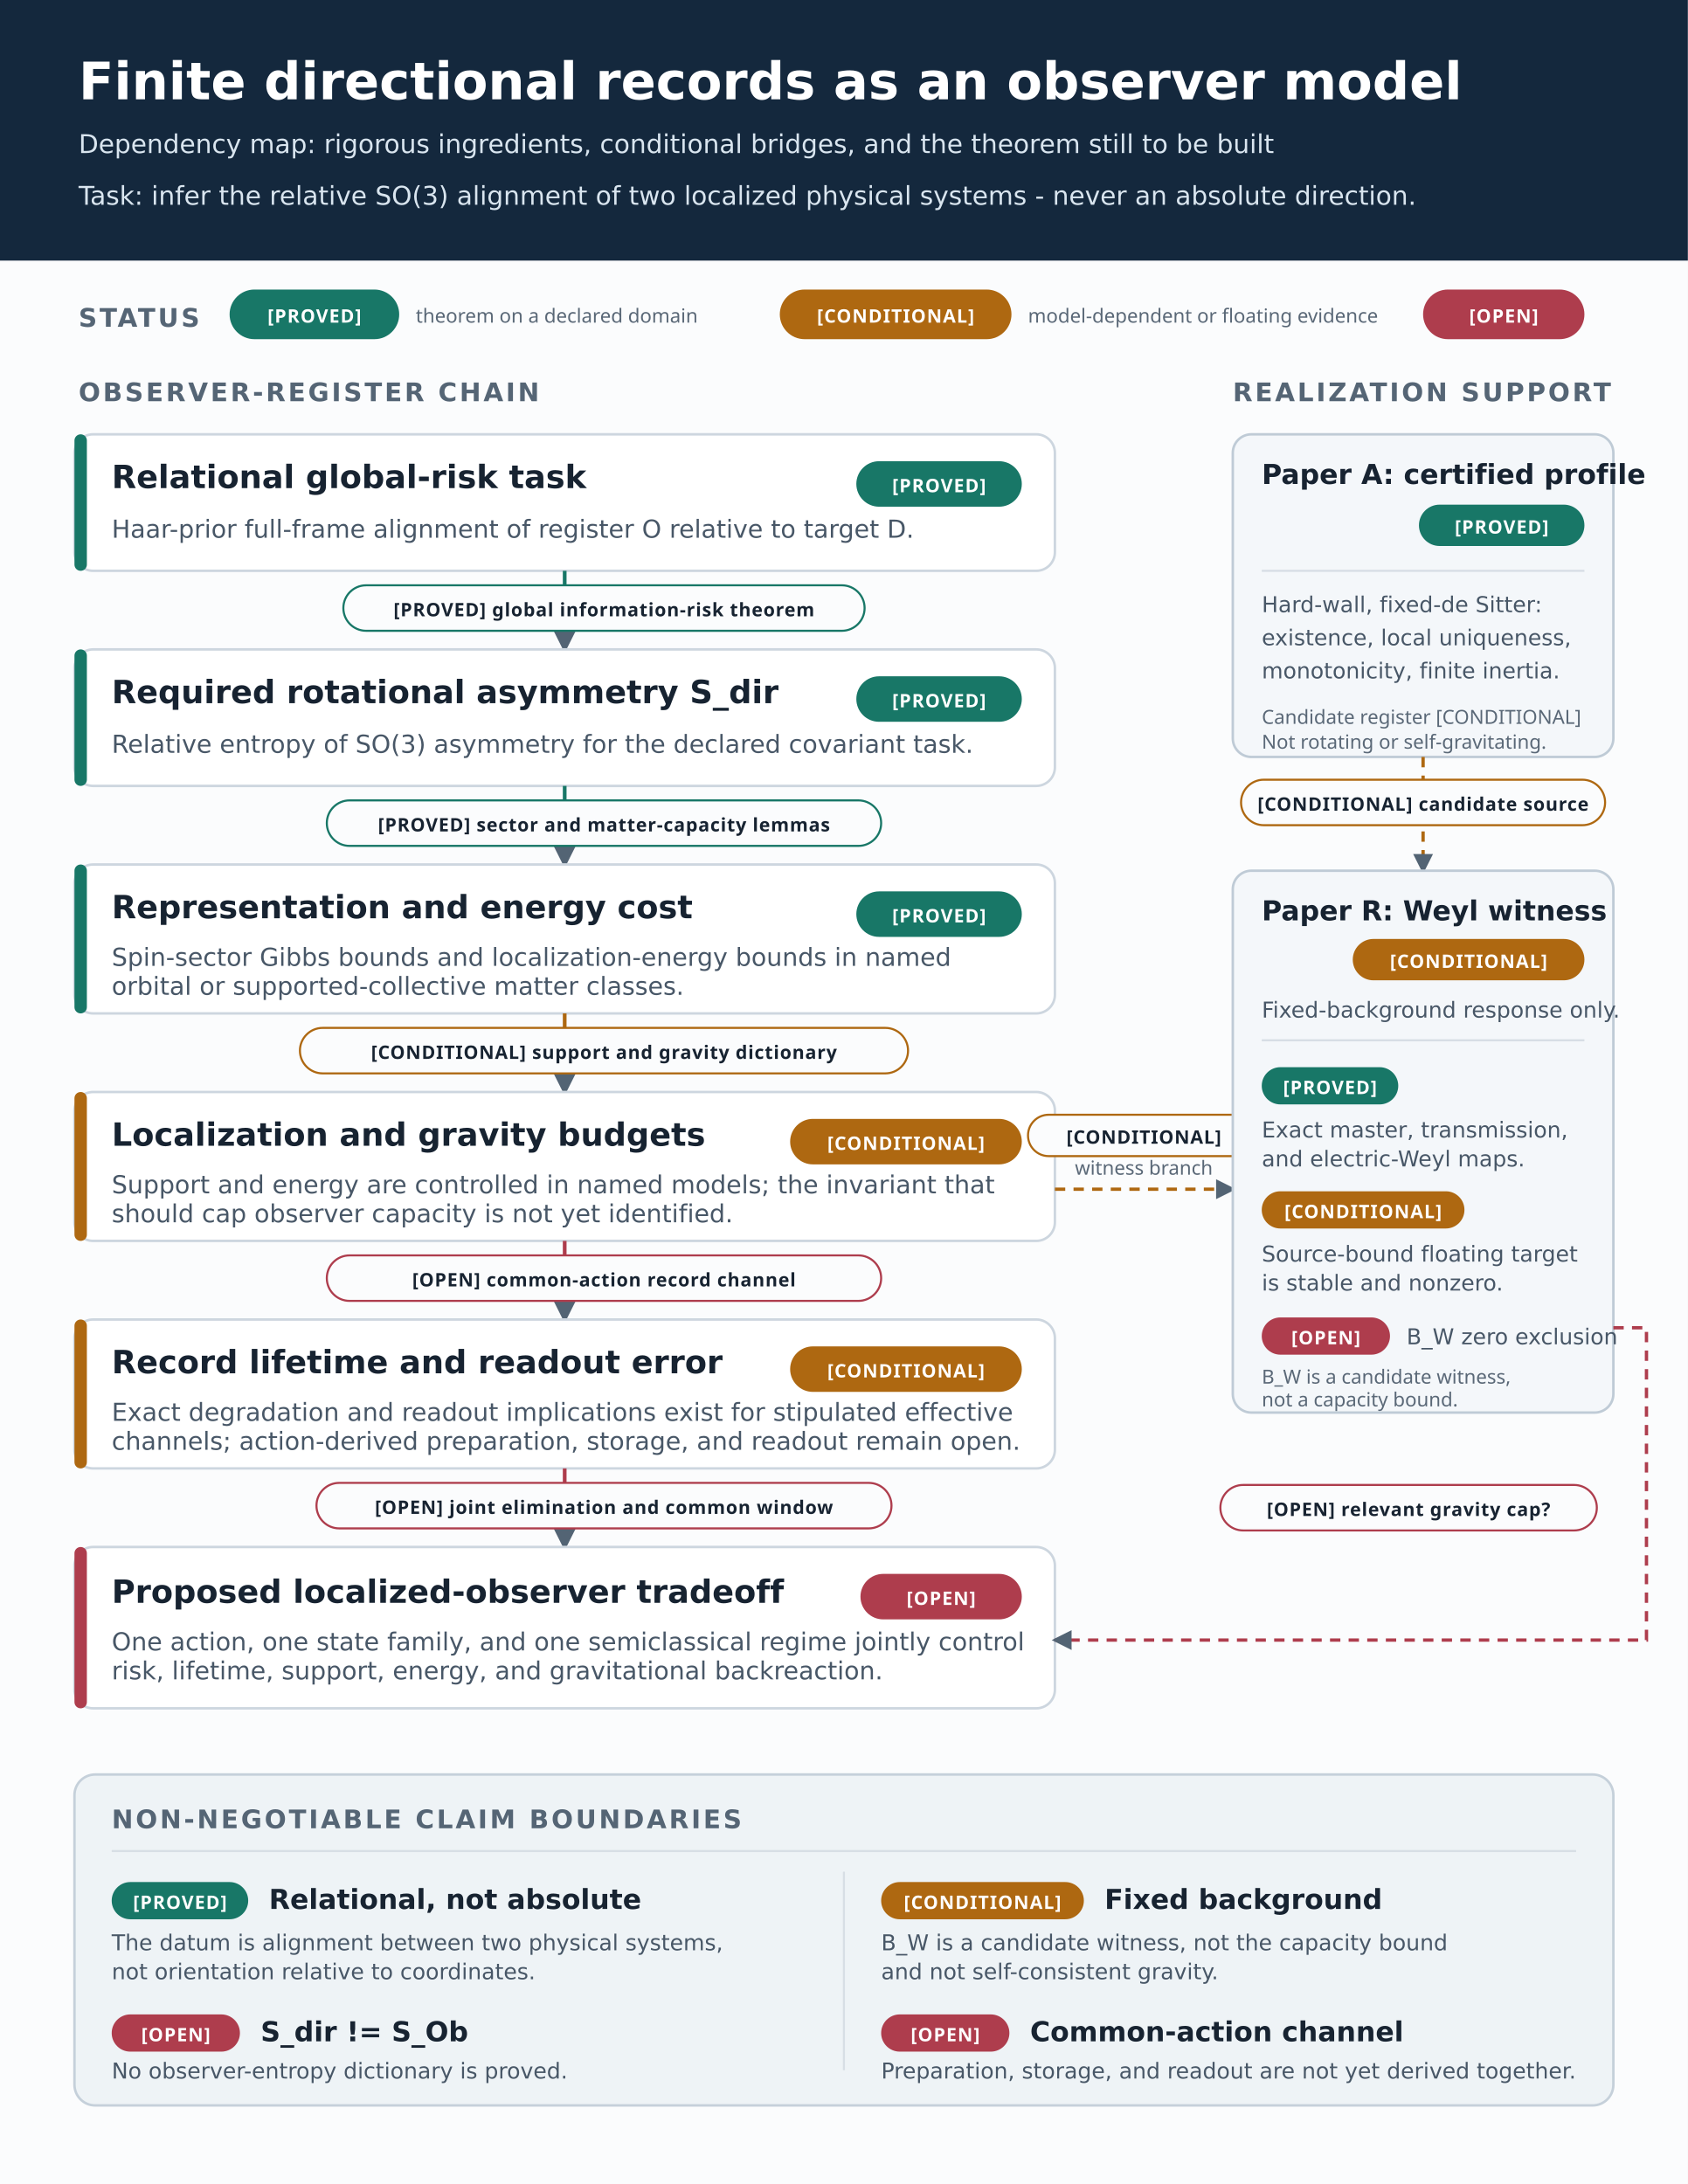
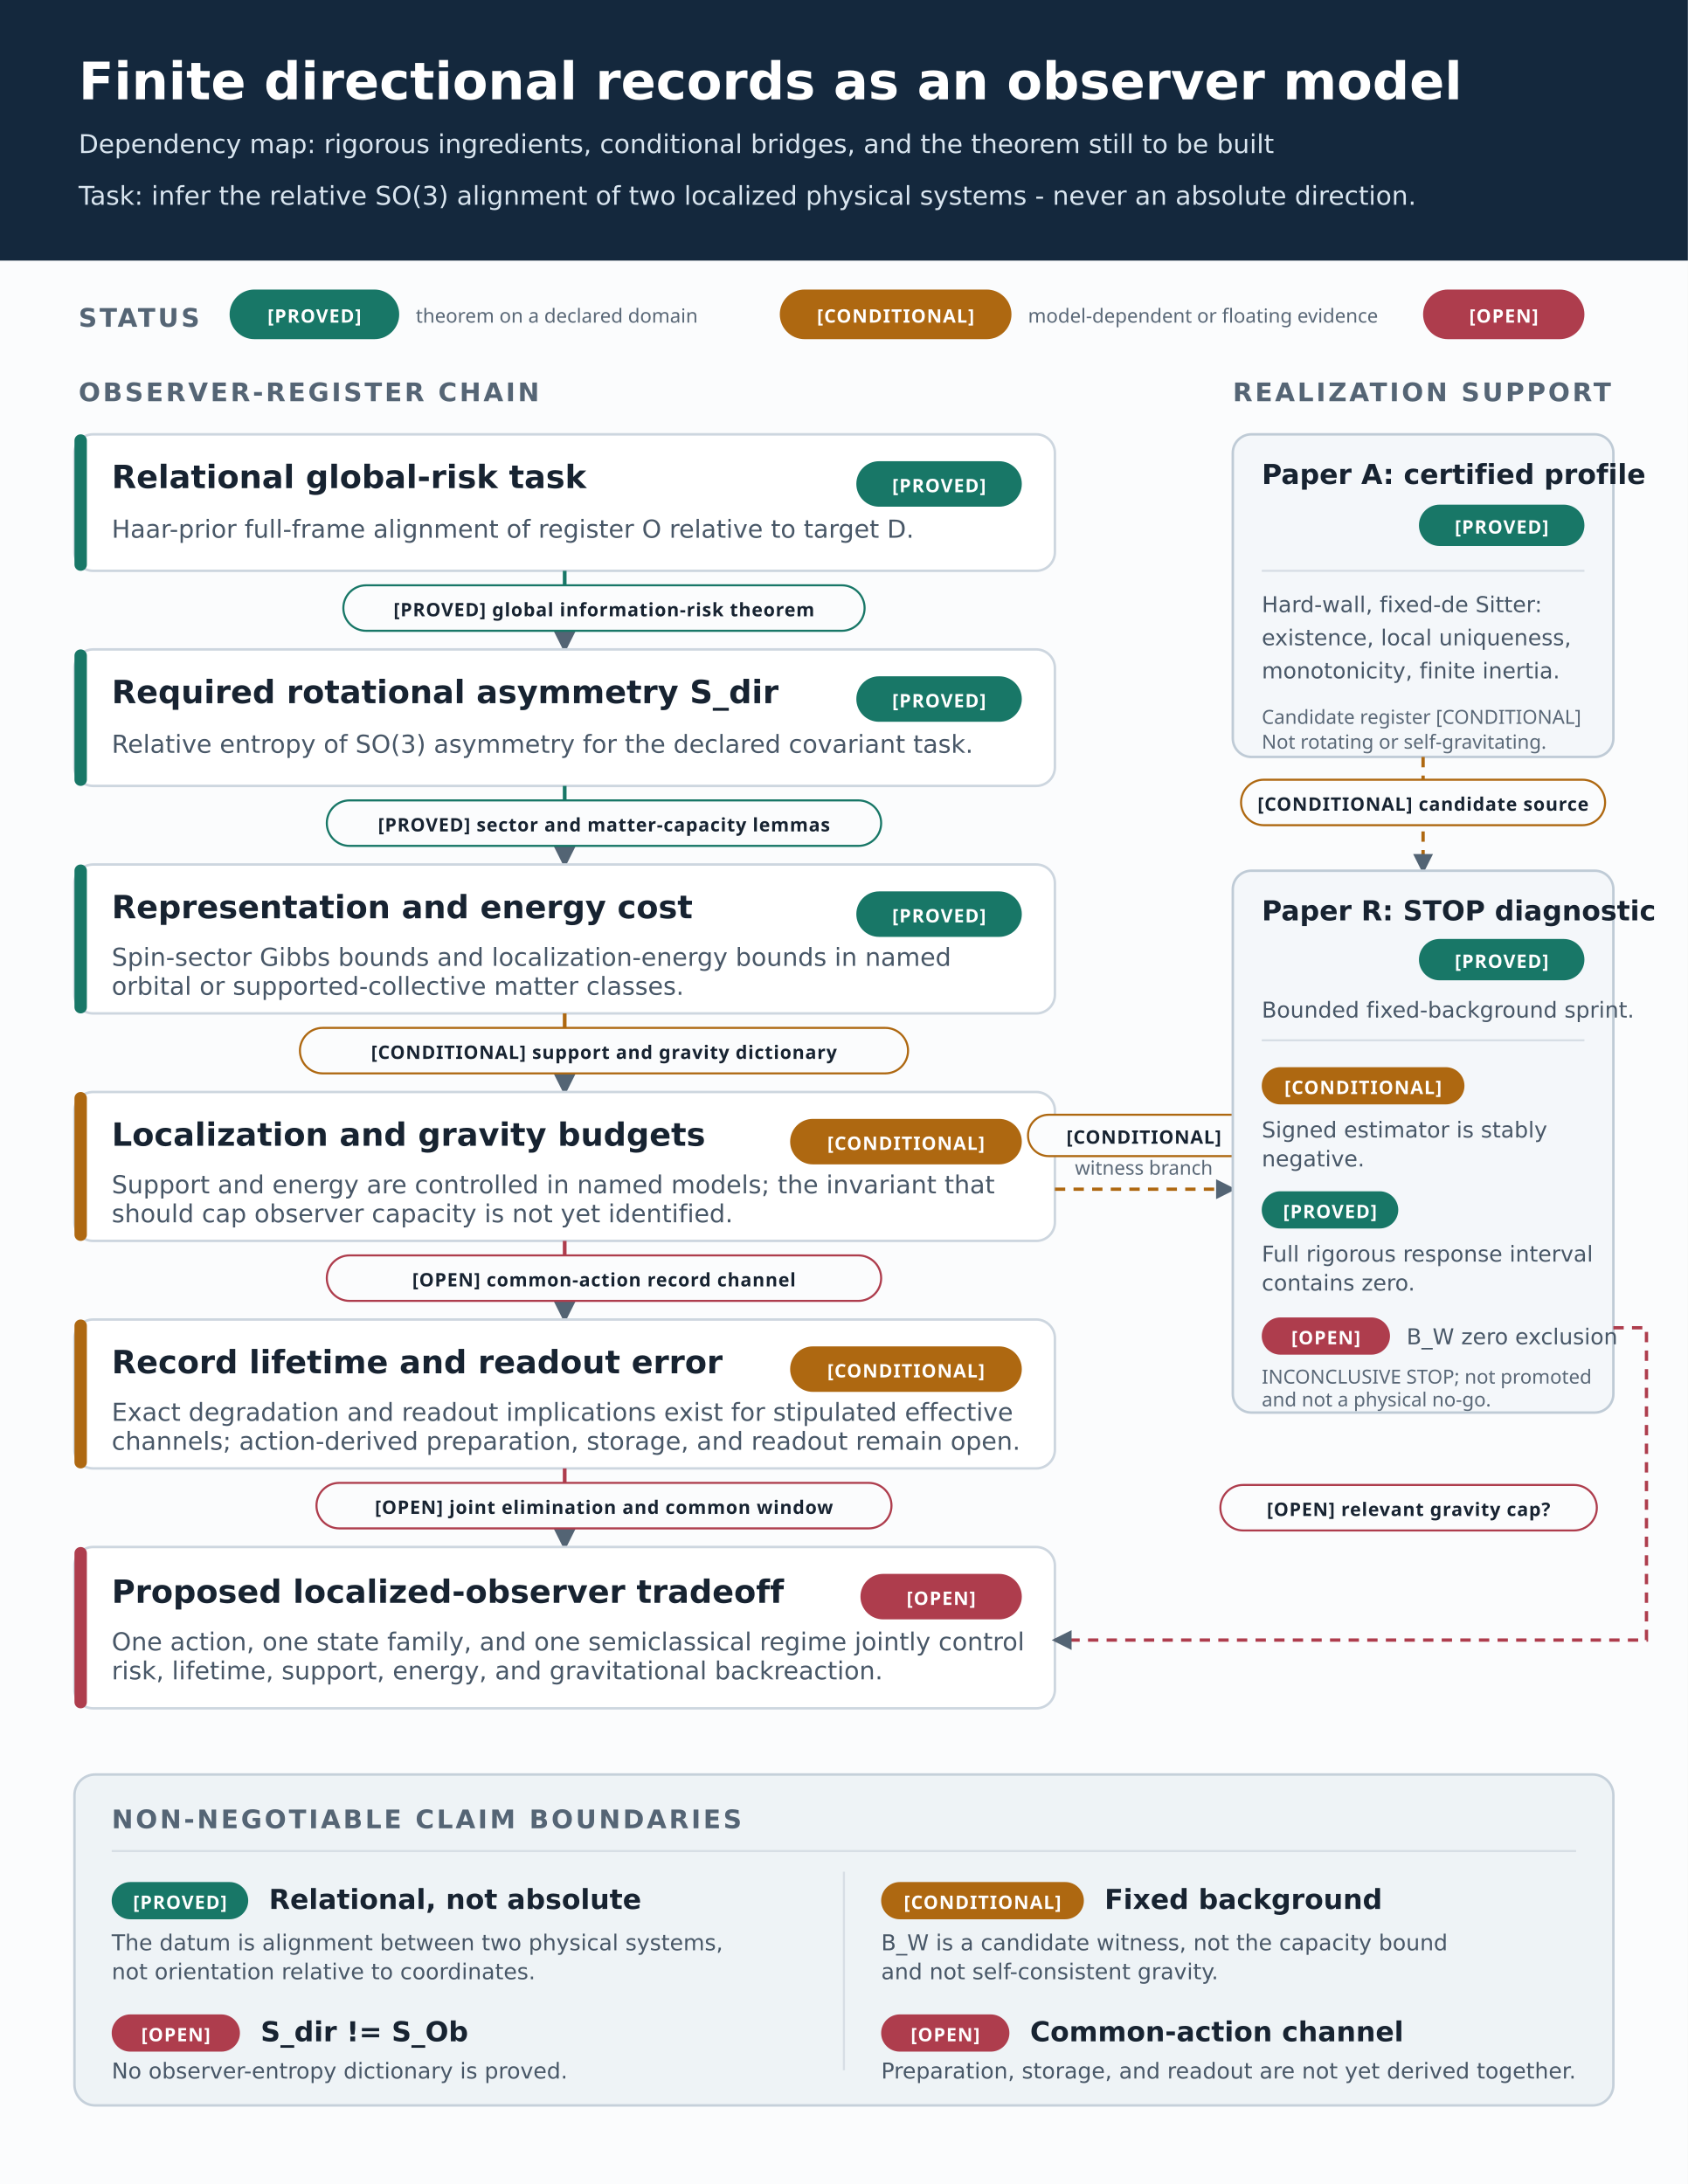
<svg xmlns="http://www.w3.org/2000/svg" width="8.5in" height="11in" viewBox="0 0 816 1056" role="img" aria-labelledby="title desc">
  <defs>
    <style>
      .page { fill: #fbfcfd; }
      .header { fill: #14283d; }
      .card { fill: #ffffff; stroke: #cdd6df; stroke-width: 1.2; }
      .side-card { fill: #f4f7fa; stroke: #bfcbd6; stroke-width: 1.2; }
      .title { font: 700 25px "DejaVu Sans", sans-serif; fill: #ffffff; }
      .subtitle { font: 400 12.5px "DejaVu Sans", sans-serif; fill: #d9e5ef; }
      .section { font: 700 12.4px "DejaVu Sans", sans-serif; letter-spacing: 1.2px; fill: #556575; }
      .node-title { font: 700 15.5px "DejaVu Sans", sans-serif; fill: #172331; }
      .node-body { font: 400 12px "DejaVu Sans", sans-serif; fill: #485767; }
      .side-title { font: 700 13.3px "DejaVu Sans", sans-serif; fill: #172331; }
      .side-body { font: 400 10.6px "DejaVu Sans", sans-serif; fill: #485767; }
      .tiny { font: 400 9.4px sans-serif; fill: #5a6877; }
      .status { font: 700 9px sans-serif; letter-spacing: 0.45px; fill: #ffffff; }
      .status-dark { font: 700 9px sans-serif; letter-spacing: 0.35px; fill: #172331; }
      .proved { fill: #187767; }
      .conditional { fill: #ae6811; }
      .open { fill: #ae3d4d; }
      .proved-line { stroke: #187767; }
      .conditional-line { stroke: #ae6811; }
      .open-line { stroke: #ae3d4d; }
      .divider { stroke: #d7dee5; stroke-width: 1; }
      .arrow { fill: none; stroke-width: 1.8; marker-end: url(#arrowhead); }
      .branch { fill: none; stroke-width: 1.6; stroke-dasharray: 5 4; marker-end: url(#arrowhead); }
    </style>
    <marker id="arrowhead" viewBox="0 0 10 10" refX="8.4" refY="5" markerWidth="6" markerHeight="6" orient="auto-start-reverse">
      <path d="M 0 0 L 10 5 L 0 10 z" fill="#536474" />
    </marker>
  </defs>
  <rect class="page" x="0" y="0" width="816" height="1056" />
  <rect class="header" x="0" y="0" width="816" height="126" />
  <text class="title" x="38" y="48">Finite directional records as an observer model</text>
  <text class="subtitle" x="38" y="74">Dependency map: rigorous ingredients, conditional bridges, and the theorem still to be built</text>
  <text class="subtitle" x="38" y="99">Task: infer the relative SO(3) alignment of two localized physical systems - never an absolute direction.</text>
  <text class="section" x="38" y="158">STATUS</text>
  <rect class="proved" x="111" y="140" width="82" height="24" rx="12" />
  <text class="status" x="152" y="156" text-anchor="middle">[PROVED]</text>
  <text class="tiny" x="201" y="156">theorem on a declared domain</text>
  <rect class="conditional" x="377" y="140" width="112" height="24" rx="12" />
  <text class="status" x="433" y="156" text-anchor="middle">[CONDITIONAL]</text>
  <text class="tiny" x="497" y="156">model-dependent or floating evidence</text>
  <rect class="open" x="688" y="140" width="78" height="24" rx="12" />
  <text class="status" x="727" y="156" text-anchor="middle">[OPEN]</text>
  <text class="section" x="38" y="194">OBSERVER-REGISTER CHAIN</text>
  <text class="section" x="596" y="194">REALIZATION SUPPORT</text>
  <rect class="card" x="36" y="210" width="474" height="66" rx="9" />
  <rect class="proved" x="36" y="210" width="6" height="66" rx="3" />
  <text class="node-title" x="54" y="236">Relational global-risk task</text>
  <text class="node-body" x="54" y="260">Haar-prior full-frame alignment of register O relative to target D.</text>
  <rect class="proved" x="414" y="223" width="80" height="22" rx="11" />
  <text class="status" x="454" y="238" text-anchor="middle">[PROVED]</text>
  <path class="arrow proved-line" d="M 273 276 L 273 314" />
  <rect x="166" y="283" width="252" height="22" rx="11" fill="#fbfcfd" stroke="#187767" stroke-width="1" />
  <text class="status-dark" x="292" y="298" text-anchor="middle">[PROVED] global information-risk theorem</text>
  <rect class="card" x="36" y="314" width="474" height="66" rx="9" />
  <rect class="proved" x="36" y="314" width="6" height="66" rx="3" />
  <text class="node-title" x="54" y="340">Required rotational asymmetry S_dir</text>
  <text class="node-body" x="54" y="364">Relative entropy of SO(3) asymmetry for the declared covariant task.</text>
  <rect class="proved" x="414" y="327" width="80" height="22" rx="11" />
  <text class="status" x="454" y="342" text-anchor="middle">[PROVED]</text>
  <path class="arrow proved-line" d="M 273 380 L 273 418" />
  <rect x="158" y="387" width="268" height="22" rx="11" fill="#fbfcfd" stroke="#187767" stroke-width="1" />
  <text class="status-dark" x="292" y="402" text-anchor="middle">[PROVED] sector and matter-capacity lemmas</text>
  <rect class="card" x="36" y="418" width="474" height="72" rx="9" />
  <rect class="proved" x="36" y="418" width="6" height="72" rx="3" />
  <text class="node-title" x="54" y="444">Representation and energy cost</text>
  <text class="node-body" x="54" y="467">Spin-sector Gibbs bounds and localization-energy bounds in named</text>
  <text class="node-body" x="54" y="481">orbital or supported-collective matter classes.</text>
  <rect class="proved" x="414" y="431" width="80" height="22" rx="11" />
  <text class="status" x="454" y="446" text-anchor="middle">[PROVED]</text>
  <path class="arrow conditional-line" d="M 273 490 L 273 528" />
  <rect x="145" y="497" width="294" height="22" rx="11" fill="#fbfcfd" stroke="#ae6811" stroke-width="1" />
  <text class="status-dark" x="292" y="512" text-anchor="middle">[CONDITIONAL] support and gravity dictionary</text>
  <rect class="card" x="36" y="528" width="474" height="72" rx="9" />
  <rect class="conditional" x="36" y="528" width="6" height="72" rx="3" />
  <text class="node-title" x="54" y="554">Localization and gravity budgets</text>
  <text class="node-body" x="54" y="577">Support and energy are controlled in named models; the invariant that</text>
  <text class="node-body" x="54" y="591">should cap observer capacity is not yet identified.</text>
  <rect class="conditional" x="382" y="541" width="112" height="22" rx="11" />
  <text class="status" x="438" y="556" text-anchor="middle">[CONDITIONAL]</text>
  <path class="branch conditional-line" d="M 510 575 L 596 575" />
  <rect x="497" y="539" width="112" height="20" rx="10" fill="#fbfcfd" stroke="#ae6811" stroke-width="1" />
  <text class="status-dark" x="553" y="553" text-anchor="middle">[CONDITIONAL]</text>
  <text class="tiny" x="553" y="568" text-anchor="middle">witness branch</text>
  <path class="arrow open-line" d="M 273 600 L 273 638" />
  <rect x="158" y="607" width="268" height="22" rx="11" fill="#fbfcfd" stroke="#ae3d4d" stroke-width="1" />
  <text class="status-dark" x="292" y="622" text-anchor="middle">[OPEN] common-action record channel</text>
  <rect class="card" x="36" y="638" width="474" height="72" rx="9" />
  <rect class="conditional" x="36" y="638" width="6" height="72" rx="3" />
  <text class="node-title" x="54" y="664">Record lifetime and readout error</text>
  <text class="node-body" x="54" y="687">Exact degradation and readout implications exist for stipulated effective</text>
  <text class="node-body" x="54" y="701">channels; action-derived preparation, storage, and readout remain open.</text>
  <rect class="conditional" x="382" y="651" width="112" height="22" rx="11" />
  <text class="status" x="438" y="666" text-anchor="middle">[CONDITIONAL]</text>
  <path class="arrow open-line" d="M 273 710 L 273 748" />
  <rect x="153" y="717" width="278" height="22" rx="11" fill="#fbfcfd" stroke="#ae3d4d" stroke-width="1" />
  <text class="status-dark" x="292" y="732" text-anchor="middle">[OPEN] joint elimination and common window</text>
  <rect class="card" x="36" y="748" width="474" height="78" rx="9" stroke="#ae3d4d" stroke-width="1.6" />
  <rect class="open" x="36" y="748" width="6" height="78" rx="3" />
  <text class="node-title" x="54" y="775">Proposed localized-observer tradeoff</text>
  <text class="node-body" x="54" y="798">One action, one state family, and one semiclassical regime jointly control</text>
  <text class="node-body" x="54" y="812">risk, lifetime, support, energy, and gravitational backreaction.</text>
  <rect class="open" x="416" y="761" width="78" height="22" rx="11" />
  <text class="status" x="455" y="776" text-anchor="middle">[OPEN]</text>
  <rect class="side-card" x="596" y="210" width="184" height="156" rx="9" />
  <text class="side-title" x="610" y="234">Paper A: certified profile</text>
  <rect class="proved" x="686" y="244" width="80" height="20" rx="10" />
  <text class="status" x="726" y="258" text-anchor="middle">[PROVED]</text>
  <line class="divider" x1="610" y1="276" x2="766" y2="276" />
  <text class="side-body" x="610" y="296">Hard-wall, fixed-de Sitter:</text>
  <text class="side-body" x="610" y="312">existence, local uniqueness,</text>
  <text class="side-body" x="610" y="328">monotonicity, finite inertia.</text>
  <text class="tiny" x="610" y="350">Candidate register [CONDITIONAL]</text>
  <text class="tiny" x="610" y="362">Not rotating or self-gravitating.</text>
  <path class="branch conditional-line" d="M 688 366 L 688 421" />
  <rect x="600" y="377" width="176" height="22" rx="11" fill="#fbfcfd" stroke="#ae6811" stroke-width="1" />
  <text class="status-dark" x="688" y="392" text-anchor="middle">[CONDITIONAL] candidate source</text>
  <rect class="side-card" x="596" y="421" width="184" height="262" rx="9" />
-   <text class="side-title" x="610" y="445">Paper R: Weyl witness</text>
-   <rect class="conditional" x="654" y="454" width="112" height="20" rx="10" />
-   <text class="status" x="710" y="468" text-anchor="middle">[CONDITIONAL]</text>
-   <text class="side-body" x="610" y="492">Fixed-background response only.</text>
+   <text class="side-title" x="610" y="445">Paper R: STOP diagnostic</text>
+   <rect class="proved" x="686" y="454" width="80" height="20" rx="10" />
+   <text class="status" x="726" y="468" text-anchor="middle">[PROVED]</text>
+   <text class="side-body" x="610" y="492">Bounded fixed-background sprint.</text>
  <line class="divider" x1="610" y1="503" x2="766" y2="503" />
-   <rect class="proved" x="610" y="516" width="66" height="18" rx="9" />
-   <text class="status" x="643" y="529" text-anchor="middle">[PROVED]</text>
-   <text class="side-body" x="610" y="550">Exact master, transmission,</text>
-   <text class="side-body" x="610" y="564">and electric-Weyl maps.</text>
-   <rect class="conditional" x="610" y="576" width="98" height="18" rx="9" />
-   <text class="status" x="659" y="589" text-anchor="middle">[CONDITIONAL]</text>
-   <text class="side-body" x="610" y="610">Source-bound floating target</text>
-   <text class="side-body" x="610" y="624">is stable and nonzero.</text>
+   <rect class="conditional" x="610" y="516" width="98" height="18" rx="9" />
+   <text class="status" x="659" y="529" text-anchor="middle">[CONDITIONAL]</text>
+   <text class="side-body" x="610" y="550">Signed estimator is stably</text>
+   <text class="side-body" x="610" y="564">negative.</text>
+   <rect class="proved" x="610" y="576" width="66" height="18" rx="9" />
+   <text class="status" x="643" y="589" text-anchor="middle">[PROVED]</text>
+   <text class="side-body" x="610" y="610">Full rigorous response interval</text>
+   <text class="side-body" x="610" y="624">contains zero.</text>
  <rect class="open" x="610" y="637" width="62" height="18" rx="9" />
  <text class="status" x="641" y="650" text-anchor="middle">[OPEN]</text>
  <text class="side-body" x="680" y="650">B_W zero exclusion</text>
-   <text class="tiny" x="610" y="669">B_W is a candidate witness,</text>
-   <text class="tiny" x="610" y="680">not a capacity bound.</text>
+   <text class="tiny" x="610" y="669">INCONCLUSIVE STOP; not promoted</text>
+   <text class="tiny" x="610" y="680">and not a physical no-go.</text>
  <path class="branch open-line" d="M 780 642 L 796 642 L 796 793 L 510 793" />
  <rect x="590" y="718" width="182" height="22" rx="11" fill="#fbfcfd" stroke="#ae3d4d" stroke-width="1" />
  <text class="status-dark" x="681" y="733" text-anchor="middle">[OPEN] relevant gravity cap?</text>
  <rect x="36" y="858" width="744" height="160" rx="10" fill="#eef3f6" stroke="#c5d0da" stroke-width="1.2" />
  <text class="section" x="54" y="884">NON-NEGOTIABLE CLAIM BOUNDARIES</text>
  <line class="divider" x1="54" y1="895" x2="762" y2="895" />
  <line class="divider" x1="408" y1="905" x2="408" y2="1001" />
  <rect class="proved" x="54" y="910" width="66" height="18" rx="9" />
  <text class="status" x="87" y="923" text-anchor="middle">[PROVED]</text>
  <text class="side-title" x="130" y="923">Relational, not absolute</text>
  <text class="side-body" x="54" y="943">The datum is alignment between two physical systems,</text>
  <text class="side-body" x="54" y="957">not orientation relative to coordinates.</text>
  <rect class="open" x="54" y="974" width="62" height="18" rx="9" />
  <text class="status" x="85" y="987" text-anchor="middle">[OPEN]</text>
  <text class="side-title" x="126" y="987">S_dir != S_Ob</text>
  <text class="side-body" x="54" y="1005">No observer-entropy dictionary is proved.</text>
  <rect class="conditional" x="426" y="910" width="98" height="18" rx="9" />
  <text class="status" x="475" y="923" text-anchor="middle">[CONDITIONAL]</text>
  <text class="side-title" x="534" y="923">Fixed background</text>
  <text class="side-body" x="426" y="943">B_W is a candidate witness, not the capacity bound</text>
  <text class="side-body" x="426" y="957">and not self-consistent gravity.</text>
  <rect class="open" x="426" y="974" width="62" height="18" rx="9" />
  <text class="status" x="457" y="987" text-anchor="middle">[OPEN]</text>
  <text class="side-title" x="498" y="987">Common-action channel</text>
  <text class="side-body" x="426" y="1005">Preparation, storage, and readout are not yet derived together.</text>
</svg>
